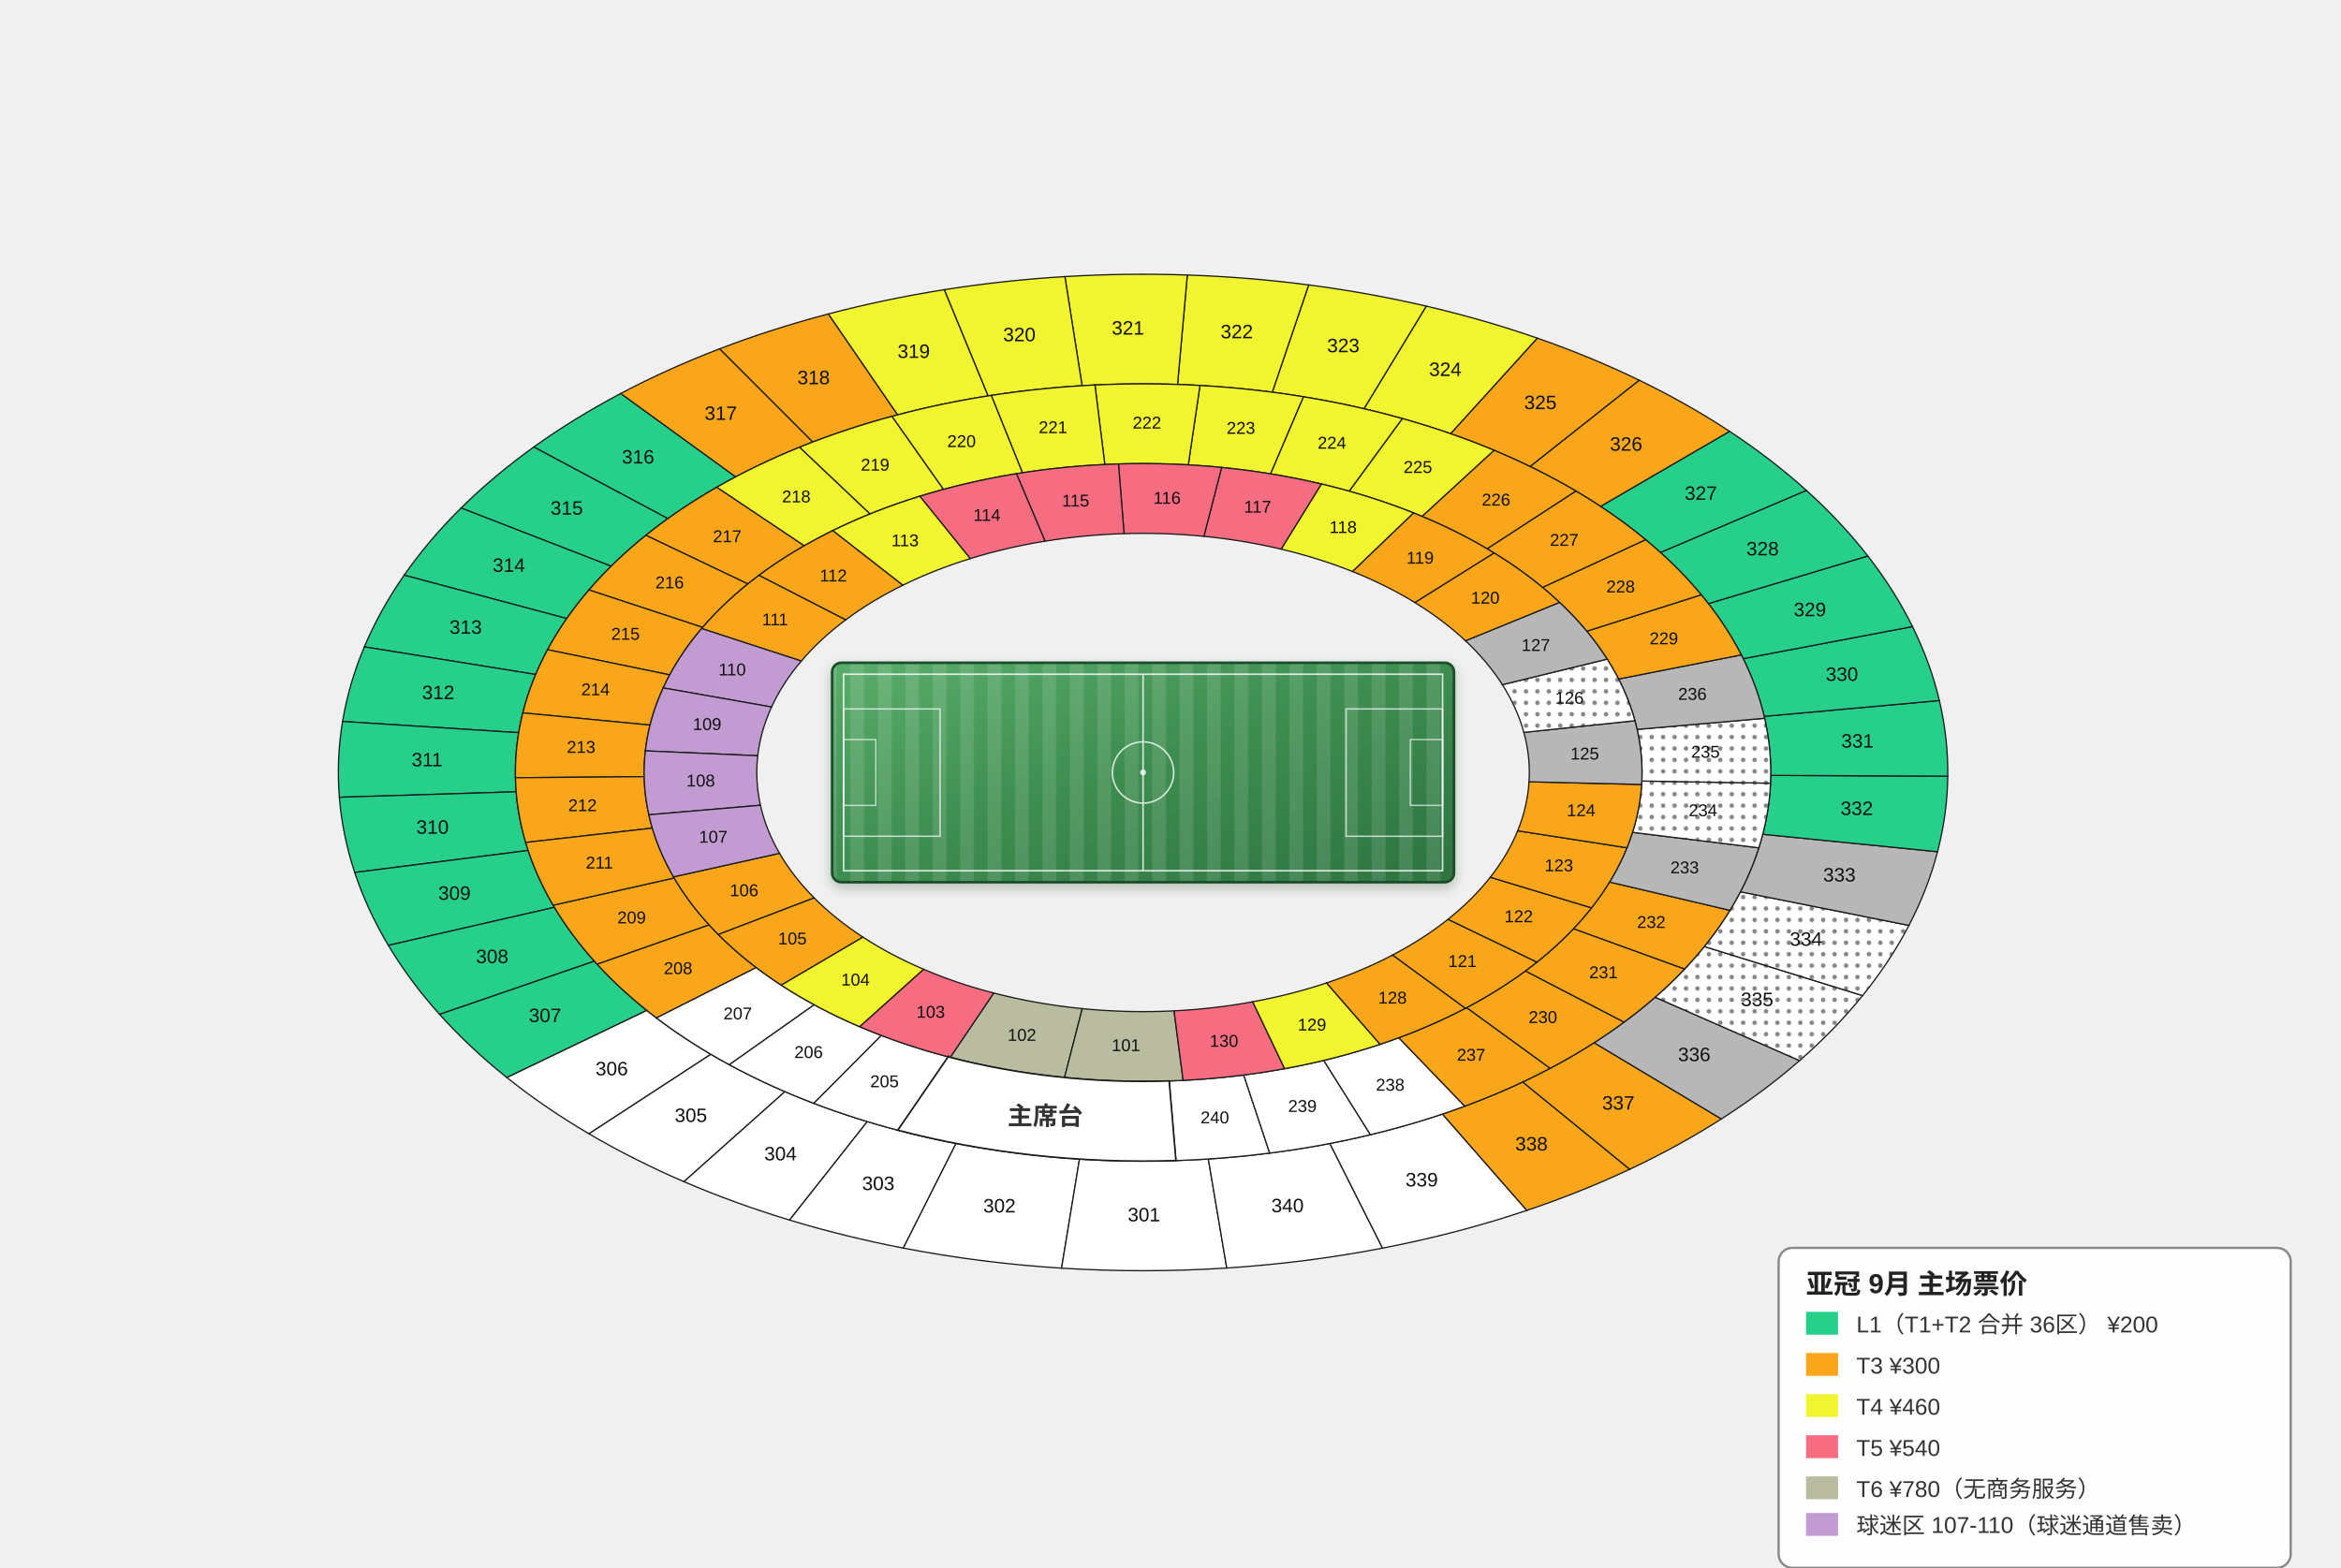
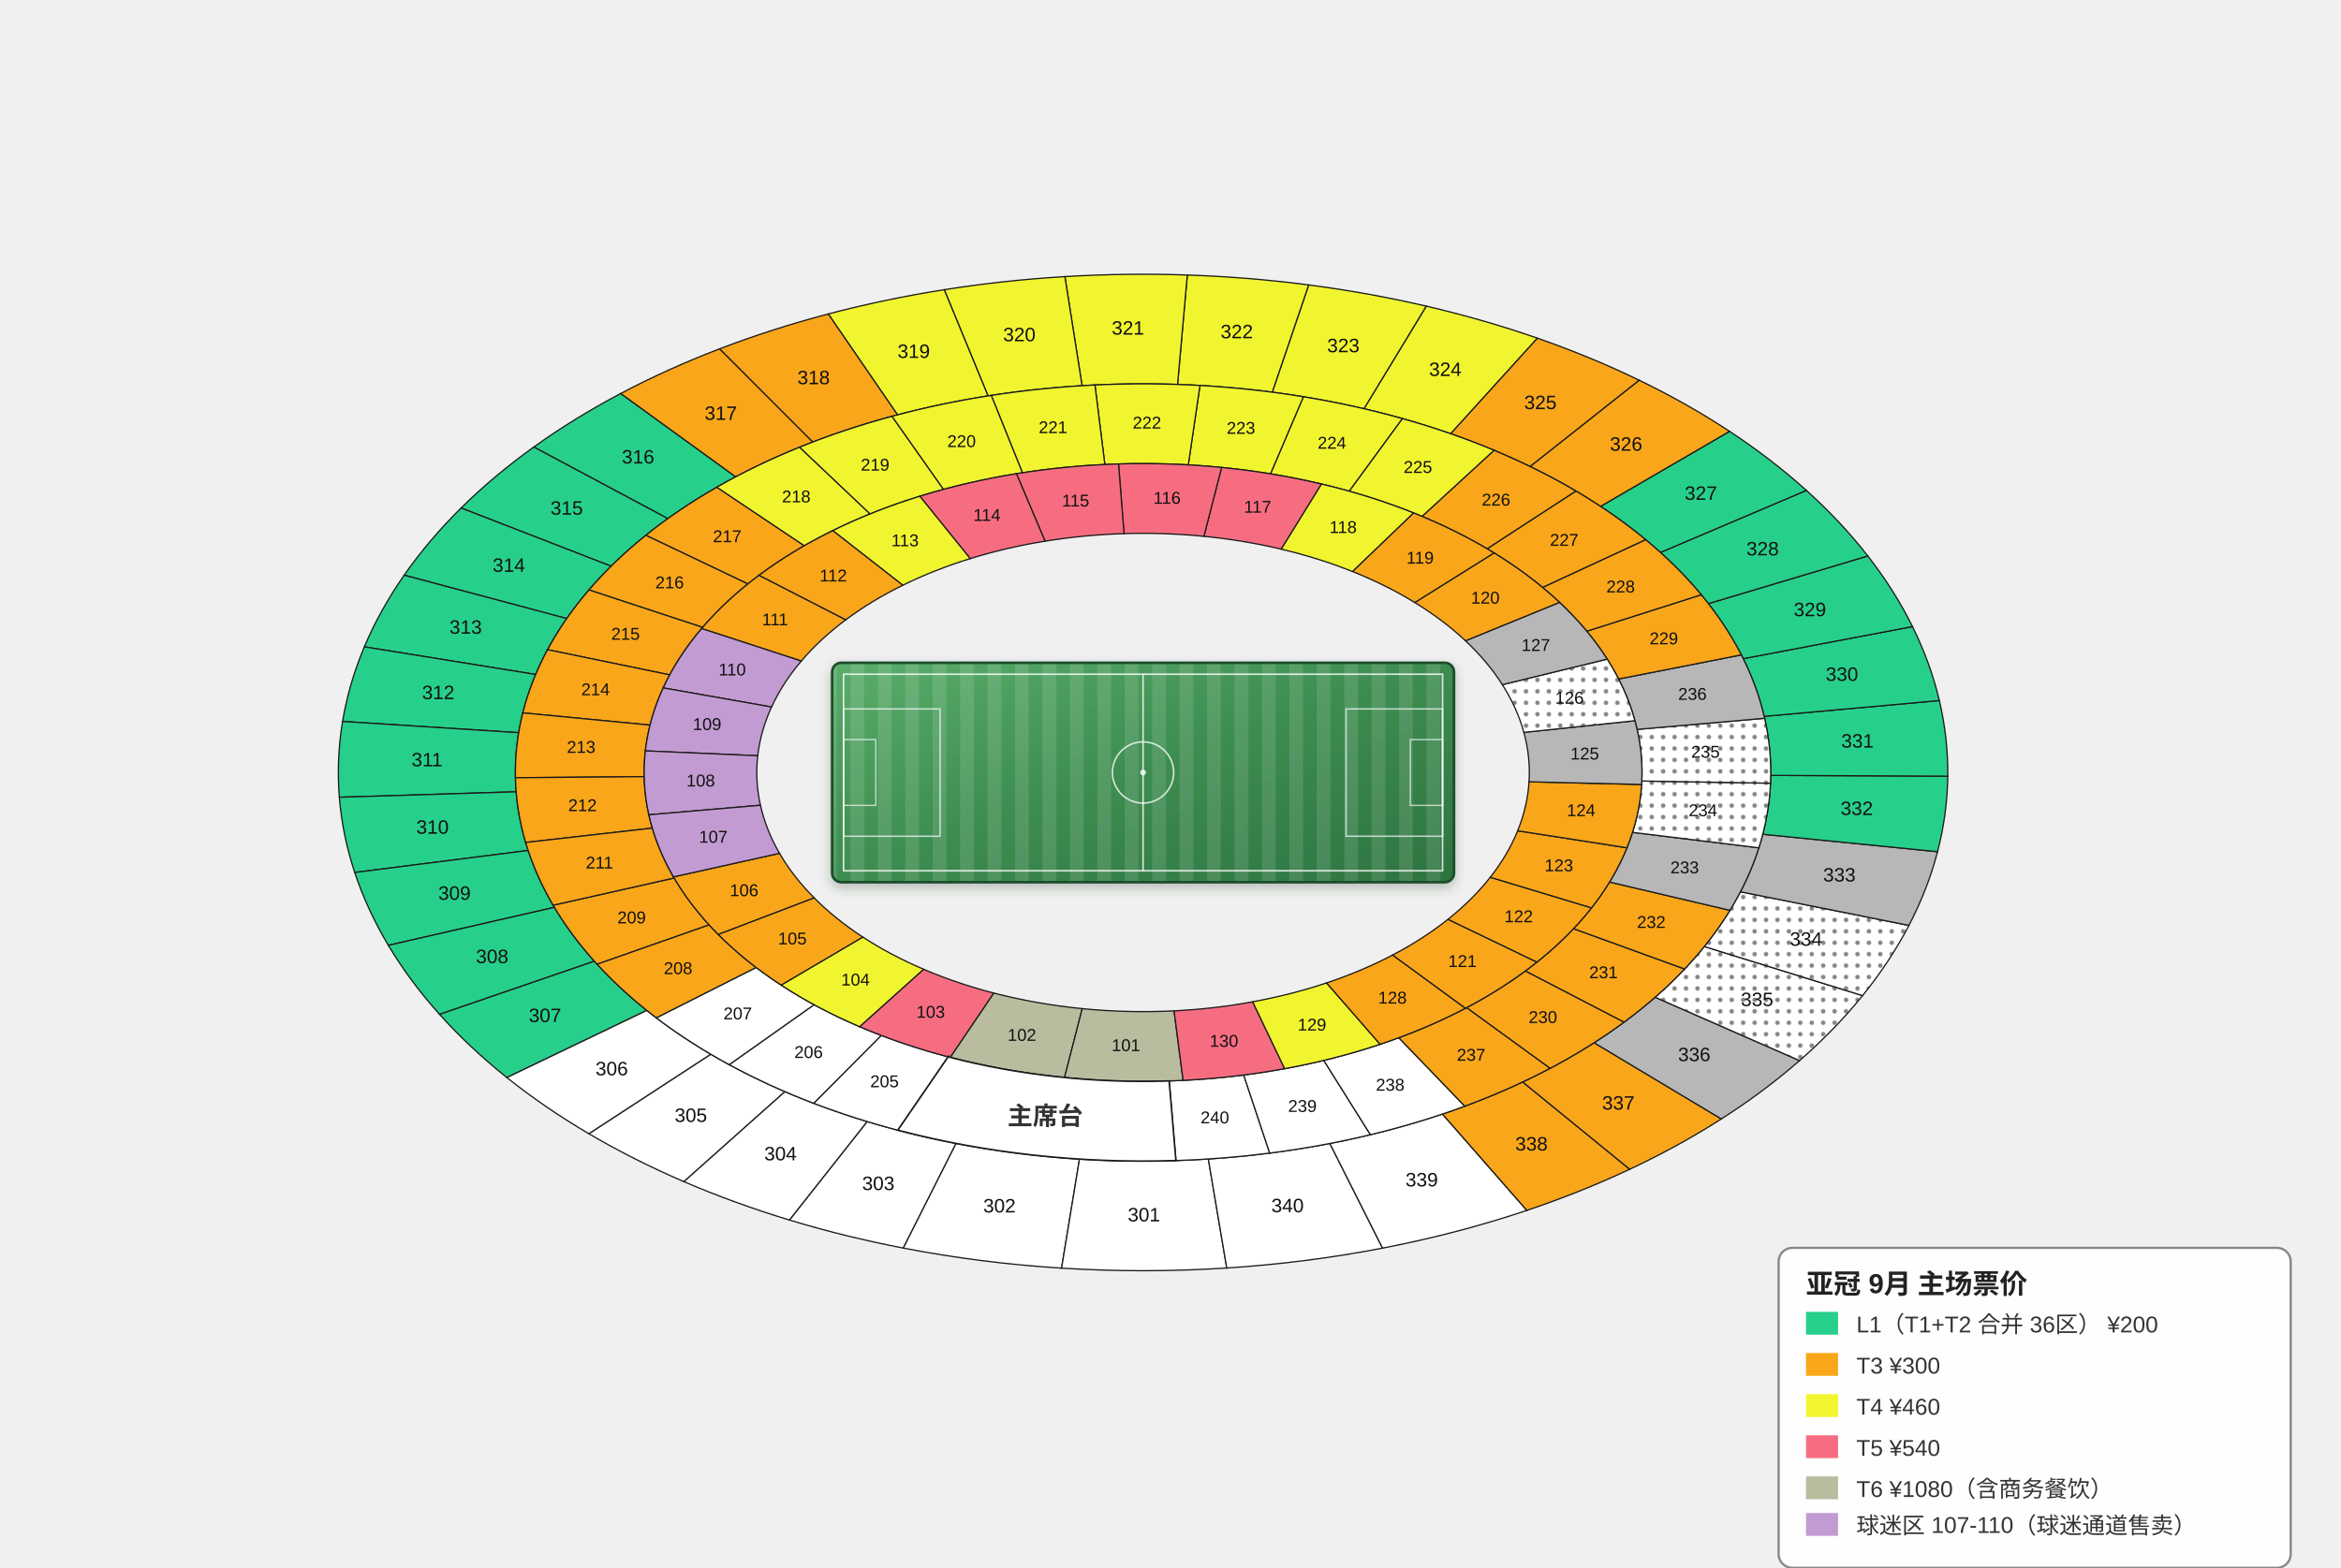
<svg xmlns="http://www.w3.org/2000/svg" viewBox="0 0 1024 686" width="1024" height="686">
  <defs>
    <pattern id="awayPattern" width="5" height="5" patternUnits="userSpaceOnUse">
      <rect width="5" height="5" fill="#fff" />
      <circle cx="2.5" cy="2.5" r="1" fill="#888" />
    </pattern>
    <linearGradient id="pitchGrad" x1="0%" y1="0%" x2="100%" y2="100%">
      <stop offset="0%" stop-color="#5aad6a" />
      <stop offset="45%" stop-color="#3f8f52" />
      <stop offset="100%" stop-color="#2d7340" />
    </linearGradient>
    <pattern id="grassStripe" width="12" height="96" patternUnits="userSpaceOnUse">
      <rect width="6" height="100%" fill="#ffffff" opacity="0.12" />
      <rect x="6" width="6" height="100%" fill="#000000" opacity="0" />
    </pattern>
    <filter id="pitchShadow" x="-10%" y="-15%" width="120%" height="130%">
      <feDropShadow dx="0" dy="2" stdDeviation="2.5" flood-color="#1a3d24" flood-opacity="0.28" />
    </filter>
  </defs>
  <g id="pitch" filter="url(#pitchShadow)">
    <rect x="364.0" y="290.0" width="272.0" height="96.0" rx="4" fill="url(#pitchGrad)" />
    <rect x="364.0" y="290.0" width="272.0" height="96.0" rx="4" fill="url(#grassStripe)" />
    <rect x="369.0" y="295.0" width="262.0" height="86.0" fill="none" stroke="rgba(255,255,255,0.78)" stroke-width="0.72" />
    <line x1="500.0" y1="295.0" x2="500.0" y2="381.0" stroke="rgba(255,255,255,0.78)" stroke-width="0.684" />
    <circle cx="500.0" cy="338.0" r="13.4" fill="none" stroke="rgba(255,255,255,0.78)" stroke-width="0.684" />
    <circle cx="500.0" cy="338.0" r="1.3" fill="rgba(255,255,255,0.78)" />
    <rect x="369.0" y="310.2" width="42.2" height="55.7" fill="none" stroke="rgba(255,255,255,0.78)" stroke-width="0.648" opacity="0.88" />
    <rect x="369.0" y="323.6" width="14.1" height="28.8" fill="none" stroke="rgba(255,255,255,0.78)" stroke-width="0.612" opacity="0.82" />
    <rect x="588.8" y="310.2" width="42.2" height="55.7" fill="none" stroke="rgba(255,255,255,0.78)" stroke-width="0.648" opacity="0.88" />
    <rect x="616.9" y="323.6" width="14.1" height="28.8" fill="none" stroke="rgba(255,255,255,0.78)" stroke-width="0.612" opacity="0.82" />
    <rect x="364.0" y="290.0" width="272.0" height="96.0" rx="4" fill="none" stroke="#1a4d2c" stroke-width="1.15" />
  </g>
  <path id="sec-307" d="M259.94,420.52L192.23,443.79A352.00,218.00,0,0,0,221.71,471.49L282.93,442.12A274.56,170.04,0,0,1,259.94,420.52Z" fill="#27d08a" stroke="#1a1a1a" stroke-width="0.55" />
  <text x="238.4" y="444.8" text-anchor="middle" dominant-baseline="middle" font-size="8.5" font-family="Arial,Helvetica,sans-serif" fill="#111">307</text>
  <path id="sec-306" d="M282.93,442.12L221.71,471.49A352.00,218.00,0,0,0,257.63,496.09L310.95,461.31A274.56,170.04,0,0,1,282.93,442.12Z" fill="#ffffff" stroke="#1a1a1a" stroke-width="0.55" />
  <text x="267.6" y="468.1" text-anchor="middle" dominant-baseline="middle" font-size="8.5" font-family="Arial,Helvetica,sans-serif" fill="#111">306</text>
  <path id="sec-305" d="M310.95,461.31L257.63,496.09A352.00,218.00,0,0,0,299.17,517.04L343.35,477.65A274.56,170.04,0,0,1,310.95,461.31Z" fill="#ffffff" stroke="#1a1a1a" stroke-width="0.55" />
  <text x="302.2" y="488.5" text-anchor="middle" dominant-baseline="middle" font-size="8.5" font-family="Arial,Helvetica,sans-serif" fill="#111">305</text>
  <path id="sec-304" d="M343.35,477.65L299.17,517.04A352.00,218.00,0,0,0,345.36,533.84L379.38,490.75A274.56,170.04,0,0,1,343.35,477.65Z" fill="#ffffff" stroke="#1a1a1a" stroke-width="0.55" />
  <text x="341.4" y="505.3" text-anchor="middle" dominant-baseline="middle" font-size="8.5" font-family="Arial,Helvetica,sans-serif" fill="#111">304</text>
  <path id="sec-303" d="M379.38,490.75L345.36,533.84A352.00,218.00,0,0,0,395.13,546.10L418.20,500.32A274.56,170.04,0,0,1,379.38,490.75Z" fill="#ffffff" stroke="#1a1a1a" stroke-width="0.55" />
  <text x="384.2" y="518.3" text-anchor="middle" dominant-baseline="middle" font-size="8.5" font-family="Arial,Helvetica,sans-serif" fill="#111">303</text>
  <path id="sec-302" d="M418.20,500.32L395.13,546.10A352.00,218.00,0,0,0,464.35,554.88L472.19,507.17A274.56,170.04,0,0,1,418.20,500.32Z" fill="#ffffff" stroke="#1a1a1a" stroke-width="0.55" />
  <text x="437.2" y="528.1" text-anchor="middle" dominant-baseline="middle" font-size="8.5" font-family="Arial,Helvetica,sans-serif" fill="#111">302</text>
  <path id="sec-301" d="M472.19,507.17L464.35,554.88A352.00,218.00,0,0,0,536.61,554.82L528.55,507.12A274.56,170.04,0,0,1,472.19,507.17Z" fill="#ffffff" stroke="#1a1a1a" stroke-width="0.55" />
  <text x="500.4" y="532.0" text-anchor="middle" dominant-baseline="middle" font-size="8.5" font-family="Arial,Helvetica,sans-serif" fill="#111">301</text>
  <path id="sec-340" d="M528.55,507.12L536.61,554.82A352.00,218.00,0,0,0,604.76,546.12L581.71,500.33A274.56,170.04,0,0,1,528.55,507.12Z" fill="#ffffff" stroke="#1a1a1a" stroke-width="0.55" />
  <text x="563.2" y="528.0" text-anchor="middle" dominant-baseline="middle" font-size="8.5" font-family="Arial,Helvetica,sans-serif" fill="#111">340</text>
  <path id="sec-339" d="M581.71,500.33L604.76,546.12A352.00,218.00,0,0,0,667.88,529.61L630.95,487.45A274.56,170.04,0,0,1,581.71,500.33Z" fill="#ffffff" stroke="#1a1a1a" stroke-width="0.55" />
  <text x="621.9" y="516.7" text-anchor="middle" dominant-baseline="middle" font-size="8.5" font-family="Arial,Helvetica,sans-serif" fill="#111">339</text>
  <path id="sec-338" d="M630.95,487.45L667.88,529.61A352.00,218.00,0,0,0,712.88,511.61L666.05,473.42A274.56,170.04,0,0,1,630.95,487.45Z" fill="#f9a61a" stroke="#1a1a1a" stroke-width="0.55" />
  <text x="669.9" y="501.0" text-anchor="middle" dominant-baseline="middle" font-size="8.5" font-family="Arial,Helvetica,sans-serif" fill="#111">338</text>
  <path id="sec-337" d="M666.05,473.42L712.88,511.61A352.00,218.00,0,0,0,752.95,489.60L697.30,456.25A274.56,170.04,0,0,1,666.05,473.42Z" fill="#f9a61a" stroke="#1a1a1a" stroke-width="0.55" />
  <text x="707.9" y="483.1" text-anchor="middle" dominant-baseline="middle" font-size="8.5" font-family="Arial,Helvetica,sans-serif" fill="#111">337</text>
  <path id="sec-336" d="M697.30,456.25L752.95,489.60A352.00,218.00,0,0,0,787.16,464.07L723.99,436.34A274.56,170.04,0,0,1,697.30,456.25Z" fill="#b7b7b7" stroke="#1a1a1a" stroke-width="0.55" />
  <text x="741.1" y="461.9" text-anchor="middle" dominant-baseline="middle" font-size="8.5" font-family="Arial,Helvetica,sans-serif" fill="#111">336</text>
  <path id="sec-335" d="M723.99,436.34L787.16,464.07A352.00,218.00,0,0,0,814.73,435.63L745.49,414.15A274.56,170.04,0,0,1,723.99,436.34Z" fill="url(#awayPattern)" stroke="#1a1a1a" stroke-width="0.55" />
  <text x="768.6" y="437.8" text-anchor="middle" dominant-baseline="middle" font-size="8.5" font-family="Arial,Helvetica,sans-serif" fill="#111">335</text>
  <path id="sec-334" d="M745.49,414.15L814.73,435.63A352.00,218.00,0,0,0,835.00,404.92L761.30,390.20A274.56,170.04,0,0,1,745.49,414.15Z" fill="url(#awayPattern)" stroke="#1a1a1a" stroke-width="0.55" />
  <text x="790.0" y="411.4" text-anchor="middle" dominant-baseline="middle" font-size="8.5" font-family="Arial,Helvetica,sans-serif" fill="#111">334</text>
  <path id="sec-333" d="M761.30,390.20L835.00,404.92A352.00,218.00,0,0,0,847.52,372.67L771.07,365.04A274.56,170.04,0,0,1,761.30,390.20Z" fill="#b7b7b7" stroke="#1a1a1a" stroke-width="0.55" />
  <text x="804.6" y="383.3" text-anchor="middle" dominant-baseline="middle" font-size="8.5" font-family="Arial,Helvetica,sans-serif" fill="#111">333</text>
  <path id="sec-332" d="M771.07,365.04L847.52,372.67A352.00,218.00,0,0,0,851.99,339.61L774.55,339.26A274.56,170.04,0,0,1,771.07,365.04Z" fill="#27d08a" stroke="#1a1a1a" stroke-width="0.55" />
  <text x="812.2" y="354.2" text-anchor="middle" dominant-baseline="middle" font-size="8.5" font-family="Arial,Helvetica,sans-serif" fill="#111">332</text>
  <path id="sec-331" d="M774.55,339.26L851.99,339.61A352.00,218.00,0,0,0,848.31,306.52L771.68,313.44A274.56,170.04,0,0,1,774.55,339.26Z" fill="#27d08a" stroke="#1a1a1a" stroke-width="0.55" />
  <text x="812.5" y="324.7" text-anchor="middle" dominant-baseline="middle" font-size="8.5" font-family="Arial,Helvetica,sans-serif" fill="#111">331</text>
  <path id="sec-330" d="M771.68,313.44L848.31,306.52A352.00,218.00,0,0,0,836.56,274.15L762.52,288.20A274.56,170.04,0,0,1,771.68,313.44Z" fill="#27d08a" stroke="#1a1a1a" stroke-width="0.55" />
  <text x="805.7" y="295.5" text-anchor="middle" dominant-baseline="middle" font-size="8.5" font-family="Arial,Helvetica,sans-serif" fill="#111">330</text>
  <path id="sec-329" d="M762.52,288.20L836.56,274.15A352.00,218.00,0,0,0,817.02,243.26L747.28,264.11A274.56,170.04,0,0,1,762.52,288.20Z" fill="#27d08a" stroke="#1a1a1a" stroke-width="0.55" />
  <text x="791.7" y="267.2" text-anchor="middle" dominant-baseline="middle" font-size="8.5" font-family="Arial,Helvetica,sans-serif" fill="#111">329</text>
  <path id="sec-328" d="M747.28,264.11L817.02,243.26A352.00,218.00,0,0,0,790.14,214.57L726.31,241.72A274.56,170.04,0,0,1,747.28,264.11Z" fill="#27d08a" stroke="#1a1a1a" stroke-width="0.55" />
  <text x="771.0" y="240.6" text-anchor="middle" dominant-baseline="middle" font-size="8.5" font-family="Arial,Helvetica,sans-serif" fill="#111">328</text>
  <path id="sec-327" d="M726.31,241.72L790.14,214.57A352.00,218.00,0,0,0,756.54,188.73L700.10,221.57A274.56,170.04,0,0,1,726.31,241.72Z" fill="#27d08a" stroke="#1a1a1a" stroke-width="0.55" />
  <text x="744.0" y="216.3" text-anchor="middle" dominant-baseline="middle" font-size="8.5" font-family="Arial,Helvetica,sans-serif" fill="#111">327</text>
  <path id="sec-326" d="M700.10,221.57L756.54,188.73A352.00,218.00,0,0,0,717.00,166.35L669.26,204.12A274.56,170.04,0,0,1,700.10,221.57Z" fill="#f9a61a" stroke="#1a1a1a" stroke-width="0.55" />
  <text x="711.3" y="194.8" text-anchor="middle" dominant-baseline="middle" font-size="8.5" font-family="Arial,Helvetica,sans-serif" fill="#111">326</text>
  <path id="sec-325" d="M669.26,204.12L717.00,166.35A352.00,218.00,0,0,0,672.44,147.95L634.50,189.76A274.56,170.04,0,0,1,669.26,204.12Z" fill="#f9a61a" stroke="#1a1a1a" stroke-width="0.55" />
  <text x="673.8" y="176.6" text-anchor="middle" dominant-baseline="middle" font-size="8.5" font-family="Arial,Helvetica,sans-serif" fill="#111">325</text>
  <path id="sec-324" d="M634.50,189.76L672.44,147.95A352.00,218.00,0,0,0,623.88,133.95L596.63,178.84A274.56,170.04,0,0,1,634.50,189.76Z" fill="#f1f530" stroke="#1a1a1a" stroke-width="0.55" />
  <text x="632.2" y="162.1" text-anchor="middle" dominant-baseline="middle" font-size="8.5" font-family="Arial,Helvetica,sans-serif" fill="#111">324</text>
  <path id="sec-323" d="M596.63,178.84L623.88,133.95A352.00,218.00,0,0,0,572.45,124.67L556.51,171.60A274.56,170.04,0,0,1,596.63,178.84Z" fill="#f1f530" stroke="#1a1a1a" stroke-width="0.55" />
  <text x="587.6" y="151.7" text-anchor="middle" dominant-baseline="middle" font-size="8.5" font-family="Arial,Helvetica,sans-serif" fill="#111">323</text>
  <path id="sec-322" d="M556.51,171.60L572.45,124.67A352.00,218.00,0,0,0,519.35,120.33L515.09,168.22A274.56,170.04,0,0,1,556.51,171.60Z" fill="#f1f530" stroke="#1a1a1a" stroke-width="0.55" />
  <text x="541.0" y="145.6" text-anchor="middle" dominant-baseline="middle" font-size="8.5" font-family="Arial,Helvetica,sans-serif" fill="#111">322</text>
  <path id="sec-321" d="M515.09,168.22L519.35,120.33A352.00,218.00,0,0,0,465.80,121.03L473.32,168.76A274.56,170.04,0,0,1,515.09,168.22Z" fill="#f1f530" stroke="#1a1a1a" stroke-width="0.55" />
  <text x="493.4" y="144.0" text-anchor="middle" dominant-baseline="middle" font-size="8.5" font-family="Arial,Helvetica,sans-serif" fill="#111">321</text>
  <path id="sec-320" d="M473.32,168.76L465.80,121.03A352.00,218.00,0,0,0,413.03,126.76L432.17,173.23A274.56,170.04,0,0,1,473.32,168.76Z" fill="#f1f530" stroke="#1a1a1a" stroke-width="0.55" />
  <text x="445.9" y="146.9" text-anchor="middle" dominant-baseline="middle" font-size="8.5" font-family="Arial,Helvetica,sans-serif" fill="#111">320</text>
  <path id="sec-319" d="M432.17,173.23L413.03,126.76A352.00,218.00,0,0,0,362.29,137.38L392.58,181.51A274.56,170.04,0,0,1,432.17,173.23Z" fill="#f1f530" stroke="#1a1a1a" stroke-width="0.55" />
  <text x="399.7" y="154.2" text-anchor="middle" dominant-baseline="middle" font-size="8.5" font-family="Arial,Helvetica,sans-serif" fill="#111">319</text>
  <path id="sec-318" d="M392.58,181.51L362.29,137.38A352.00,218.00,0,0,0,314.73,152.64L355.49,193.42A274.56,170.04,0,0,1,392.58,181.51Z" fill="#f9a61a" stroke="#1a1a1a" stroke-width="0.55" />
  <text x="355.9" y="165.7" text-anchor="middle" dominant-baseline="middle" font-size="8.5" font-family="Arial,Helvetica,sans-serif" fill="#111">318</text>
  <path id="sec-317" d="M355.49,193.42L314.73,152.64A352.00,218.00,0,0,0,271.46,172.20L321.74,208.67A274.56,170.04,0,0,1,355.49,193.42Z" fill="#f9a61a" stroke="#1a1a1a" stroke-width="0.55" />
  <text x="315.3" y="181.3" text-anchor="middle" dominant-baseline="middle" font-size="8.5" font-family="Arial,Helvetica,sans-serif" fill="#111">317</text>
  <path id="sec-316" d="M321.74,208.67L271.46,172.20A352.00,218.00,0,0,0,233.49,195.59L292.12,226.92A274.56,170.04,0,0,1,321.74,208.67Z" fill="#27d08a" stroke="#1a1a1a" stroke-width="0.55" />
  <text x="279.1" y="200.4" text-anchor="middle" dominant-baseline="middle" font-size="8.5" font-family="Arial,Helvetica,sans-serif" fill="#111">316</text>
  <path id="sec-315" d="M292.12,226.92L233.49,195.59A352.00,218.00,0,0,0,201.68,222.28L267.31,247.74A274.56,170.04,0,0,1,292.12,226.92Z" fill="#27d08a" stroke="#1a1a1a" stroke-width="0.55" />
  <text x="247.9" y="222.8" text-anchor="middle" dominant-baseline="middle" font-size="8.5" font-family="Arial,Helvetica,sans-serif" fill="#111">315</text>
  <path id="sec-314" d="M267.31,247.74L201.68,222.28A352.00,218.00,0,0,0,176.79,251.66L247.89,270.65A274.56,170.04,0,0,1,267.31,247.74Z" fill="#27d08a" stroke="#1a1a1a" stroke-width="0.55" />
  <text x="222.6" y="247.8" text-anchor="middle" dominant-baseline="middle" font-size="8.5" font-family="Arial,Helvetica,sans-serif" fill="#111">314</text>
  <path id="sec-313" d="M247.89,270.65L176.79,251.66A352.00,218.00,0,0,0,159.37,283.03L234.31,295.12A274.56,170.04,0,0,1,247.89,270.65Z" fill="#27d08a" stroke="#1a1a1a" stroke-width="0.55" />
  <text x="203.7" y="274.9" text-anchor="middle" dominant-baseline="middle" font-size="8.5" font-family="Arial,Helvetica,sans-serif" fill="#111">313</text>
  <path id="sec-312" d="M234.31,295.12L159.37,283.03A352.00,218.00,0,0,0,149.85,315.67L226.88,320.59A274.56,170.04,0,0,1,234.31,295.12Z" fill="#27d08a" stroke="#1a1a1a" stroke-width="0.55" />
  <text x="191.7" y="303.5" text-anchor="middle" dominant-baseline="middle" font-size="8.5" font-family="Arial,Helvetica,sans-serif" fill="#111">312</text>
  <path id="sec-311" d="M226.88,320.59L149.85,315.67A352.00,218.00,0,0,0,148.44,348.84L225.78,346.45A274.56,170.04,0,0,1,226.88,320.59Z" fill="#27d08a" stroke="#1a1a1a" stroke-width="0.55" />
  <text x="186.8" y="332.9" text-anchor="middle" dominant-baseline="middle" font-size="8.5" font-family="Arial,Helvetica,sans-serif" fill="#111">311</text>
  <path id="sec-310" d="M225.78,346.45L148.44,348.84A352.00,218.00,0,0,0,155.16,381.75L231.03,372.12A274.56,170.04,0,0,1,225.78,346.45Z" fill="#27d08a" stroke="#1a1a1a" stroke-width="0.55" />
  <text x="189.2" y="362.4" text-anchor="middle" dominant-baseline="middle" font-size="8.5" font-family="Arial,Helvetica,sans-serif" fill="#111">310</text>
  <path id="sec-309" d="M231.03,372.12L155.16,381.75A352.00,218.00,0,0,0,169.87,413.64L242.50,397.00A274.56,170.04,0,0,1,231.03,372.12Z" fill="#27d08a" stroke="#1a1a1a" stroke-width="0.55" />
  <text x="198.8" y="391.3" text-anchor="middle" dominant-baseline="middle" font-size="8.5" font-family="Arial,Helvetica,sans-serif" fill="#111">309</text>
  <path id="sec-308" d="M242.50,397.00L169.87,413.64A352.00,218.00,0,0,0,192.23,443.79L259.94,420.52A274.56,170.04,0,0,1,242.50,397.00Z" fill="#27d08a" stroke="#1a1a1a" stroke-width="0.55" />
  <text x="215.3" y="419.0" text-anchor="middle" dominant-baseline="middle" font-size="8.5" font-family="Arial,Helvetica,sans-serif" fill="#111">308</text>
  <path id="sec-209" d="M294.88,384.16L241.95,396.08A274.56,170.04,0,0,0,261.20,421.91L310.18,404.70A218.24,135.16,0,0,1,294.88,384.16Z" fill="#f9a61a" stroke="#1a1a1a" stroke-width="0.55" />
  <text x="276.3" y="401.9" text-anchor="middle" dominant-baseline="middle" font-size="7.5" font-family="Arial,Helvetica,sans-serif" fill="#111">209</text>
  <path id="sec-208" d="M310.18,404.70L261.20,421.91A274.56,170.04,0,0,0,287.13,445.39L330.80,423.36A218.24,135.16,0,0,1,310.18,404.70Z" fill="#f9a61a" stroke="#1a1a1a" stroke-width="0.55" />
  <text x="296.6" y="424.1" text-anchor="middle" dominant-baseline="middle" font-size="7.5" font-family="Arial,Helvetica,sans-serif" fill="#111">208</text>
  <path id="sec-207" d="M330.80,423.36L287.13,445.39A274.56,170.04,0,0,0,319.02,465.87L356.15,439.64A218.24,135.16,0,0,1,330.80,423.36Z" fill="#ffffff" stroke="#1a1a1a" stroke-width="0.55" />
  <text x="322.7" y="443.9" text-anchor="middle" dominant-baseline="middle" font-size="7.5" font-family="Arial,Helvetica,sans-serif" fill="#111">207</text>
  <path id="sec-206" d="M356.15,439.64L319.02,465.87A274.56,170.04,0,0,0,355.98,482.77L385.52,453.07A218.24,135.16,0,0,1,356.15,439.64Z" fill="#ffffff" stroke="#1a1a1a" stroke-width="0.55" />
  <text x="353.7" y="460.8" text-anchor="middle" dominant-baseline="middle" font-size="7.5" font-family="Arial,Helvetica,sans-serif" fill="#111">206</text>
  <path id="sec-205" d="M385.52,453.07L355.98,482.77A274.56,170.04,0,0,0,392.72,494.52L414.73,462.42A218.24,135.16,0,0,1,385.52,453.07Z" fill="#ffffff" stroke="#1a1a1a" stroke-width="0.55" />
  <text x="386.9" y="473.6" text-anchor="middle" dominant-baseline="middle" font-size="7.5" font-family="Arial,Helvetica,sans-serif" fill="#111">205</text>
  <path id="sec-240" d="M511.42,472.97L514.37,507.81A274.56,170.04,0,0,0,555.39,504.54L544.02,470.38A218.24,135.16,0,0,1,511.42,472.97Z" fill="#ffffff" stroke="#1a1a1a" stroke-width="0.55" />
  <text x="531.4" y="489.4" text-anchor="middle" dominant-baseline="middle" font-size="7.5" font-family="Arial,Helvetica,sans-serif" fill="#111">240</text>
  <path id="sec-239" d="M544.02,470.38L555.39,504.54A274.56,170.04,0,0,0,599.45,496.49L579.05,463.98A218.24,135.16,0,0,1,544.02,470.38Z" fill="#ffffff" stroke="#1a1a1a" stroke-width="0.55" />
  <text x="569.7" y="484.4" text-anchor="middle" dominant-baseline="middle" font-size="7.5" font-family="Arial,Helvetica,sans-serif" fill="#111">239</text>
  <path id="sec-238" d="M579.05,463.98L599.45,496.49A274.56,170.04,0,0,0,640.72,484.01L611.86,454.06A218.24,135.16,0,0,1,579.05,463.98Z" fill="#ffffff" stroke="#1a1a1a" stroke-width="0.55" />
  <text x="608.1" y="475.1" text-anchor="middle" dominant-baseline="middle" font-size="7.5" font-family="Arial,Helvetica,sans-serif" fill="#111">238</text>
  <path id="sec-237" d="M611.86,454.06L640.72,484.01A274.56,170.04,0,0,0,678.06,467.43L641.54,440.88A218.24,135.16,0,0,1,611.86,454.06Z" fill="#f9a61a" stroke="#1a1a1a" stroke-width="0.55" />
  <text x="643.5" y="462.0" text-anchor="middle" dominant-baseline="middle" font-size="7.5" font-family="Arial,Helvetica,sans-serif" fill="#111">237</text>
  <path id="sec-230" d="M641.54,440.88L678.06,467.43A274.56,170.04,0,0,0,710.41,447.23L667.25,424.83A218.24,135.16,0,0,1,641.54,440.88Z" fill="#f9a61a" stroke="#1a1a1a" stroke-width="0.55" />
  <text x="674.9" y="445.5" text-anchor="middle" dominant-baseline="middle" font-size="7.5" font-family="Arial,Helvetica,sans-serif" fill="#111">230</text>
  <path id="sec-231" d="M667.25,424.83L710.41,447.23A274.56,170.04,0,0,0,736.88,423.98L688.29,406.34A218.24,135.16,0,0,1,667.25,424.83Z" fill="#f9a61a" stroke="#1a1a1a" stroke-width="0.55" />
  <text x="701.4" y="425.9" text-anchor="middle" dominant-baseline="middle" font-size="7.5" font-family="Arial,Helvetica,sans-serif" fill="#111">231</text>
  <path id="sec-232" d="M688.29,406.34L736.88,423.98A274.56,170.04,0,0,0,756.71,398.32L704.05,385.94A218.24,135.16,0,0,1,688.29,406.34Z" fill="#f9a61a" stroke="#1a1a1a" stroke-width="0.55" />
  <text x="722.3" y="403.9" text-anchor="middle" dominant-baseline="middle" font-size="7.5" font-family="Arial,Helvetica,sans-serif" fill="#111">232</text>
  <path id="sec-233" d="M704.05,385.94L756.71,398.32A274.56,170.04,0,0,0,769.35,370.96L714.10,364.20A218.24,135.16,0,0,1,704.05,385.94Z" fill="#b7b7b7" stroke="#1a1a1a" stroke-width="0.55" />
  <text x="736.9" y="380.0" text-anchor="middle" dominant-baseline="middle" font-size="7.5" font-family="Arial,Helvetica,sans-serif" fill="#111">233</text>
  <path id="sec-234" d="M714.10,364.20L769.35,370.96A274.56,170.04,0,0,0,774.46,342.69L718.16,341.73A218.24,135.16,0,0,1,714.10,364.20Z" fill="url(#awayPattern)" stroke="#1a1a1a" stroke-width="0.55" />
  <text x="744.9" y="355.0" text-anchor="middle" dominant-baseline="middle" font-size="7.5" font-family="Arial,Helvetica,sans-serif" fill="#111">234</text>
  <path id="sec-235" d="M718.16,341.73L774.46,342.69A274.56,170.04,0,0,0,771.88,314.28L716.11,319.15A218.24,135.16,0,0,1,718.16,341.73Z" fill="url(#awayPattern)" stroke="#1a1a1a" stroke-width="0.55" />
  <text x="746.0" y="329.4" text-anchor="middle" dominant-baseline="middle" font-size="7.5" font-family="Arial,Helvetica,sans-serif" fill="#111">235</text>
  <path id="sec-236" d="M716.11,319.15L771.88,314.28A274.56,170.04,0,0,0,761.69,286.54L708.01,297.10A218.24,135.16,0,0,1,716.11,319.15Z" fill="#b7b7b7" stroke="#1a1a1a" stroke-width="0.55" />
  <text x="740.3" y="304.1" text-anchor="middle" dominant-baseline="middle" font-size="7.5" font-family="Arial,Helvetica,sans-serif" fill="#111">236</text>
  <path id="sec-229" d="M708.01,297.10L761.69,286.54A274.56,170.04,0,0,0,744.17,260.24L694.08,276.19A218.24,135.16,0,0,1,708.01,297.10Z" fill="#f9a61a" stroke="#1a1a1a" stroke-width="0.55" />
  <text x="727.8" y="279.8" text-anchor="middle" dominant-baseline="middle" font-size="7.5" font-family="Arial,Helvetica,sans-serif" fill="#111">229</text>
  <path id="sec-228" d="M694.08,276.19L744.17,260.24A274.56,170.04,0,0,0,719.82,236.12L674.73,257.02A218.24,135.16,0,0,1,694.08,276.19Z" fill="#f9a61a" stroke="#1a1a1a" stroke-width="0.55" />
  <text x="708.9" y="257.1" text-anchor="middle" dominant-baseline="middle" font-size="7.5" font-family="Arial,Helvetica,sans-serif" fill="#111">228</text>
  <path id="sec-227" d="M674.73,257.02L719.82,236.12A274.56,170.04,0,0,0,689.31,214.85L650.48,240.11A218.24,135.16,0,0,1,674.73,257.02Z" fill="#f9a61a" stroke="#1a1a1a" stroke-width="0.55" />
  <text x="684.2" y="236.7" text-anchor="middle" dominant-baseline="middle" font-size="7.5" font-family="Arial,Helvetica,sans-serif" fill="#111">227</text>
  <path id="sec-226" d="M650.48,240.11L689.31,214.85A274.56,170.04,0,0,0,653.51,197.02L622.02,225.94A218.24,135.16,0,0,1,650.48,240.11Z" fill="#f9a61a" stroke="#1a1a1a" stroke-width="0.55" />
  <text x="654.4" y="219.1" text-anchor="middle" dominant-baseline="middle" font-size="7.5" font-family="Arial,Helvetica,sans-serif" fill="#111">226</text>
  <path id="sec-225" d="M622.02,225.94L653.51,197.02A274.56,170.04,0,0,0,613.41,183.14L590.14,214.91A218.24,135.16,0,0,1,622.02,225.94Z" fill="#f1f530" stroke="#1a1a1a" stroke-width="0.55" />
  <text x="620.2" y="204.8" text-anchor="middle" dominant-baseline="middle" font-size="7.5" font-family="Arial,Helvetica,sans-serif" fill="#111">225</text>
  <path id="sec-224" d="M590.14,214.91L613.41,183.14A274.56,170.04,0,0,0,570.13,173.60L555.74,207.32A218.24,135.16,0,0,1,590.14,214.91Z" fill="#f1f530" stroke="#1a1a1a" stroke-width="0.55" />
  <text x="582.6" y="194.2" text-anchor="middle" dominant-baseline="middle" font-size="7.5" font-family="Arial,Helvetica,sans-serif" fill="#111">224</text>
  <path id="sec-223" d="M555.74,207.32L570.13,173.60A274.56,170.04,0,0,0,524.89,168.66L519.78,203.40A218.24,135.16,0,0,1,555.74,207.32Z" fill="#f1f530" stroke="#1a1a1a" stroke-width="0.55" />
  <text x="542.8" y="187.7" text-anchor="middle" dominant-baseline="middle" font-size="7.5" font-family="Arial,Helvetica,sans-serif" fill="#111">223</text>
  <path id="sec-222" d="M519.78,203.40L524.89,168.66A274.56,170.04,0,0,0,478.95,168.46L483.27,203.24A218.24,135.16,0,0,1,519.78,203.40Z" fill="#f1f530" stroke="#1a1a1a" stroke-width="0.55" />
  <text x="501.7" y="185.4" text-anchor="middle" dominant-baseline="middle" font-size="7.5" font-family="Arial,Helvetica,sans-serif" fill="#111">222</text>
  <path id="sec-221" d="M483.27,203.24L478.95,168.46A274.56,170.04,0,0,0,433.60,173.01L447.22,206.85A218.24,135.16,0,0,1,483.27,203.24Z" fill="#f1f530" stroke="#1a1a1a" stroke-width="0.55" />
  <text x="460.6" y="187.4" text-anchor="middle" dominant-baseline="middle" font-size="7.5" font-family="Arial,Helvetica,sans-serif" fill="#111">221</text>
  <path id="sec-220" d="M447.22,206.85L433.60,173.01A274.56,170.04,0,0,0,390.12,182.17L412.66,214.14A218.24,135.16,0,0,1,447.22,206.85Z" fill="#f1f530" stroke="#1a1a1a" stroke-width="0.55" />
  <text x="420.6" y="193.5" text-anchor="middle" dominant-baseline="middle" font-size="7.5" font-family="Arial,Helvetica,sans-serif" fill="#111">220</text>
  <path id="sec-219" d="M412.66,214.14L390.12,182.17A274.56,170.04,0,0,0,349.70,195.70L380.53,224.89A218.24,135.16,0,0,1,412.66,214.14Z" fill="#f1f530" stroke="#1a1a1a" stroke-width="0.55" />
  <text x="382.8" y="203.8" text-anchor="middle" dominant-baseline="middle" font-size="7.5" font-family="Arial,Helvetica,sans-serif" fill="#111">219</text>
  <path id="sec-218" d="M380.53,224.89L349.70,195.70A274.56,170.04,0,0,0,313.50,213.21L351.75,238.81A218.24,135.16,0,0,1,380.53,224.89Z" fill="#f1f530" stroke="#1a1a1a" stroke-width="0.55" />
  <text x="348.3" y="217.7" text-anchor="middle" dominant-baseline="middle" font-size="7.5" font-family="Arial,Helvetica,sans-serif" fill="#111">218</text>
  <path id="sec-217" d="M351.75,238.81L313.50,213.21A274.56,170.04,0,0,0,282.51,234.22L327.13,255.50A218.24,135.16,0,0,1,351.75,238.81Z" fill="#f9a61a" stroke="#1a1a1a" stroke-width="0.55" />
  <text x="318.1" y="235.1" text-anchor="middle" dominant-baseline="middle" font-size="7.5" font-family="Arial,Helvetica,sans-serif" fill="#111">217</text>
  <path id="sec-216" d="M327.13,255.50L282.51,234.22A274.56,170.04,0,0,0,257.62,258.13L307.34,274.51A218.24,135.16,0,0,1,327.13,255.50Z" fill="#f9a61a" stroke="#1a1a1a" stroke-width="0.55" />
  <text x="292.9" y="255.3" text-anchor="middle" dominant-baseline="middle" font-size="7.5" font-family="Arial,Helvetica,sans-serif" fill="#111">216</text>
  <path id="sec-215" d="M307.34,274.51L257.62,258.13A274.56,170.04,0,0,0,239.51,284.27L292.94,295.29A218.24,135.16,0,0,1,307.34,274.51Z" fill="#f9a61a" stroke="#1a1a1a" stroke-width="0.55" />
  <text x="273.6" y="277.8" text-anchor="middle" dominant-baseline="middle" font-size="7.5" font-family="Arial,Helvetica,sans-serif" fill="#111">215</text>
  <path id="sec-214" d="M292.94,295.29L239.51,284.27A274.56,170.04,0,0,0,228.69,311.92L284.34,317.27A218.24,135.16,0,0,1,292.94,295.29Z" fill="#f9a61a" stroke="#1a1a1a" stroke-width="0.55" />
  <text x="260.5" y="302.1" text-anchor="middle" dominant-baseline="middle" font-size="7.5" font-family="Arial,Helvetica,sans-serif" fill="#111">214</text>
  <path id="sec-213" d="M284.34,317.27L228.69,311.92A274.56,170.04,0,0,0,225.47,340.30L281.78,339.83A218.24,135.16,0,0,1,284.34,317.27Z" fill="#f9a61a" stroke="#1a1a1a" stroke-width="0.55" />
  <text x="254.2" y="327.3" text-anchor="middle" dominant-baseline="middle" font-size="7.5" font-family="Arial,Helvetica,sans-serif" fill="#111">213</text>
  <path id="sec-212" d="M281.78,339.83L225.47,340.30A274.56,170.04,0,0,0,229.93,368.62L285.33,362.34A218.24,135.16,0,0,1,281.78,339.83Z" fill="#f9a61a" stroke="#1a1a1a" stroke-width="0.55" />
  <text x="254.8" y="352.8" text-anchor="middle" dominant-baseline="middle" font-size="7.5" font-family="Arial,Helvetica,sans-serif" fill="#111">212</text>
  <path id="sec-211" d="M285.33,362.34L229.93,368.62A274.56,170.04,0,0,0,241.95,396.08L294.88,384.16A218.24,135.16,0,0,1,285.33,362.34Z" fill="#f9a61a" stroke="#1a1a1a" stroke-width="0.55" />
  <text x="262.2" y="377.9" text-anchor="middle" dominant-baseline="middle" font-size="7.5" font-family="Arial,Helvetica,sans-serif" fill="#111">211</text>
  <path id="sec-106" d="M340.98,373.36L294.60,383.68A218.24,135.16,0,0,0,314.19,408.89L356.14,392.88A168.96,104.64,0,0,1,340.98,373.36Z" fill="#f9a61a" stroke="#1a1a1a" stroke-width="0.55" />
  <text x="325.5" y="390.0" text-anchor="middle" dominant-baseline="middle" font-size="7.5" font-family="Arial,Helvetica,sans-serif" fill="#111">106</text>
  <path id="sec-105" d="M356.14,392.88L314.19,408.89A218.24,135.16,0,0,0,341.73,431.06L377.47,410.05A168.96,104.64,0,0,1,356.14,392.88Z" fill="#f9a61a" stroke="#1a1a1a" stroke-width="0.55" />
  <text x="346.6" y="411.1" text-anchor="middle" dominant-baseline="middle" font-size="7.5" font-family="Arial,Helvetica,sans-serif" fill="#111">105</text>
  <path id="sec-104" d="M377.47,410.05L341.73,431.06A218.24,135.16,0,0,0,376.06,449.25L404.05,424.13A168.96,104.64,0,0,1,377.47,410.05Z" fill="#f1f530" stroke="#1a1a1a" stroke-width="0.55" />
  <text x="374.2" y="429.1" text-anchor="middle" dominant-baseline="middle" font-size="7.5" font-family="Arial,Helvetica,sans-serif" fill="#111">104</text>
  <path id="sec-103" d="M404.05,424.13L376.06,449.25A218.24,135.16,0,0,0,415.70,462.67L434.74,434.52A168.96,104.64,0,0,1,404.05,424.13Z" fill="#f66d81" stroke="#1a1a1a" stroke-width="0.55" />
  <text x="407.1" y="443.2" text-anchor="middle" dominant-baseline="middle" font-size="7.5" font-family="Arial,Helvetica,sans-serif" fill="#111">103</text>
  <path id="sec-102" d="M434.74,434.52L415.70,462.67A218.24,135.16,0,0,0,465.64,471.47L473.40,441.33A168.96,104.64,0,0,1,434.74,434.52Z" fill="#b9bc9f" stroke="#1a1a1a" stroke-width="0.55" />
  <text x="447.0" y="453.3" text-anchor="middle" dominant-baseline="middle" font-size="7.5" font-family="Arial,Helvetica,sans-serif" fill="#111">102</text>
  <path id="sec-101" d="M473.40,441.33L465.64,471.47A218.24,135.16,0,0,0,517.52,472.72L513.56,442.30A168.96,104.64,0,0,1,473.40,441.33Z" fill="#b9bc9f" stroke="#1a1a1a" stroke-width="0.55" />
  <text x="492.5" y="457.8" text-anchor="middle" dominant-baseline="middle" font-size="7.5" font-family="Arial,Helvetica,sans-serif" fill="#111">101</text>
  <path id="sec-130" d="M513.56,442.30L517.52,472.72A218.24,135.16,0,0,0,561.93,467.60L547.95,438.34A168.96,104.64,0,0,1,513.56,442.30Z" fill="#f66d81" stroke="#1a1a1a" stroke-width="0.55" />
  <text x="535.4" y="455.9" text-anchor="middle" dominant-baseline="middle" font-size="7.5" font-family="Arial,Helvetica,sans-serif" fill="#111">130</text>
  <path id="sec-129" d="M547.95,438.34L561.93,467.60A218.24,135.16,0,0,0,603.69,456.93L580.27,430.08A168.96,104.64,0,0,1,547.95,438.34Z" fill="#f1f530" stroke="#1a1a1a" stroke-width="0.55" />
  <text x="573.9" y="448.8" text-anchor="middle" dominant-baseline="middle" font-size="7.5" font-family="Arial,Helvetica,sans-serif" fill="#111">129</text>
  <path id="sec-128" d="M580.27,430.08L603.69,456.93A218.24,135.16,0,0,0,641.00,441.16L609.16,417.87A168.96,104.64,0,0,1,580.27,430.08Z" fill="#f9a61a" stroke="#1a1a1a" stroke-width="0.55" />
  <text x="609.1" y="437.0" text-anchor="middle" dominant-baseline="middle" font-size="7.5" font-family="Arial,Helvetica,sans-serif" fill="#111">128</text>
  <path id="sec-121" d="M609.16,417.87L641.00,441.16A218.24,135.16,0,0,0,672.28,420.97L633.38,402.24A168.96,104.64,0,0,1,609.16,417.87Z" fill="#f9a61a" stroke="#1a1a1a" stroke-width="0.55" />
  <text x="639.7" y="421.0" text-anchor="middle" dominant-baseline="middle" font-size="7.5" font-family="Arial,Helvetica,sans-serif" fill="#111">121</text>
  <path id="sec-122" d="M633.38,402.24L672.28,420.97A218.24,135.16,0,0,0,696.17,397.23L651.87,383.85A168.96,104.64,0,0,1,633.38,402.24Z" fill="#f9a61a" stroke="#1a1a1a" stroke-width="0.55" />
  <text x="664.3" y="401.4" text-anchor="middle" dominant-baseline="middle" font-size="7.5" font-family="Arial,Helvetica,sans-serif" fill="#111">122</text>
  <path id="sec-123" d="M651.87,383.85L696.17,397.23A218.24,135.16,0,0,0,711.66,370.95L663.86,363.51A168.96,104.64,0,0,1,651.87,383.85Z" fill="#f9a61a" stroke="#1a1a1a" stroke-width="0.55" />
  <text x="681.9" y="379.1" text-anchor="middle" dominant-baseline="middle" font-size="7.5" font-family="Arial,Helvetica,sans-serif" fill="#111">123</text>
  <path id="sec-124" d="M663.86,363.51L711.66,370.95A218.24,135.16,0,0,0,718.08,343.25L668.83,342.07A168.96,104.64,0,0,1,663.86,363.51Z" fill="#f9a61a" stroke="#1a1a1a" stroke-width="0.55" />
  <text x="691.6" y="355.0" text-anchor="middle" dominant-baseline="middle" font-size="7.5" font-family="Arial,Helvetica,sans-serif" fill="#111">124</text>
  <path id="sec-125" d="M668.83,342.07L718.08,343.25A218.24,135.16,0,0,0,715.15,315.34L666.57,320.45A168.96,104.64,0,0,1,668.83,342.07Z" fill="#b7b7b7" stroke="#1a1a1a" stroke-width="0.55" />
  <text x="693.2" y="330.2" text-anchor="middle" dominant-baseline="middle" font-size="7.5" font-family="Arial,Helvetica,sans-serif" fill="#111">125</text>
  <path id="sec-126" d="M666.57,320.45L715.15,315.34A218.24,135.16,0,0,0,703.01,288.39L657.17,299.59A168.96,104.64,0,0,1,666.57,320.45Z" fill="url(#awayPattern)" stroke="#1a1a1a" stroke-width="0.55" />
  <text x="686.5" y="305.8" text-anchor="middle" dominant-baseline="middle" font-size="7.5" font-family="Arial,Helvetica,sans-serif" fill="#111">126</text>
  <path id="sec-127" d="M657.17,299.59L703.01,288.39A218.24,135.16,0,0,0,682.16,263.57L641.03,280.37A168.96,104.64,0,0,1,657.17,299.59Z" fill="#b7b7b7" stroke="#1a1a1a" stroke-width="0.55" />
  <text x="671.8" y="282.7" text-anchor="middle" dominant-baseline="middle" font-size="7.5" font-family="Arial,Helvetica,sans-serif" fill="#111">127</text>
  <path id="sec-120" d="M641.03,280.37L682.16,263.57A218.24,135.16,0,0,0,653.52,241.93L618.85,263.63A168.96,104.64,0,0,1,641.03,280.37Z" fill="#f9a61a" stroke="#1a1a1a" stroke-width="0.55" />
  <text x="649.7" y="262.0" text-anchor="middle" dominant-baseline="middle" font-size="7.5" font-family="Arial,Helvetica,sans-serif" fill="#111">120</text>
  <path id="sec-119" d="M618.85,263.63L653.52,241.93A218.24,135.16,0,0,0,618.29,224.42L591.58,250.06A168.96,104.64,0,0,1,618.85,263.63Z" fill="#f9a61a" stroke="#1a1a1a" stroke-width="0.55" />
  <text x="621.2" y="244.5" text-anchor="middle" dominant-baseline="middle" font-size="7.5" font-family="Arial,Helvetica,sans-serif" fill="#111">119</text>
  <path id="sec-118" d="M591.58,250.06L618.29,224.42A218.24,135.16,0,0,0,578.00,211.77L560.39,240.27A168.96,104.64,0,0,1,591.58,250.06Z" fill="#f1f530" stroke="#1a1a1a" stroke-width="0.55" />
  <text x="587.5" y="231.1" text-anchor="middle" dominant-baseline="middle" font-size="7.5" font-family="Arial,Helvetica,sans-serif" fill="#111">118</text>
  <path id="sec-117" d="M560.39,240.27L578.00,211.77A218.24,135.16,0,0,0,534.36,204.53L526.60,234.67A168.96,104.64,0,0,1,560.39,240.27Z" fill="#f66d81" stroke="#1a1a1a" stroke-width="0.55" />
  <text x="550.1" y="222.2" text-anchor="middle" dominant-baseline="middle" font-size="7.5" font-family="Arial,Helvetica,sans-serif" fill="#111">117</text>
  <path id="sec-116" d="M526.60,234.67L534.36,204.53A218.24,135.16,0,0,0,489.26,203.00L491.68,233.49A168.96,104.64,0,0,1,526.60,234.67Z" fill="#f66d81" stroke="#1a1a1a" stroke-width="0.55" />
  <text x="510.5" y="218.3" text-anchor="middle" dominant-baseline="middle" font-size="7.5" font-family="Arial,Helvetica,sans-serif" fill="#111">116</text>
  <path id="sec-115" d="M491.68,233.49L489.26,203.00A218.24,135.16,0,0,0,444.61,207.27L457.12,236.79A168.96,104.64,0,0,1,491.68,233.49Z" fill="#f66d81" stroke="#1a1a1a" stroke-width="0.55" />
  <text x="470.5" y="219.5" text-anchor="middle" dominant-baseline="middle" font-size="7.5" font-family="Arial,Helvetica,sans-serif" fill="#111">115</text>
  <path id="sec-114" d="M457.12,236.79L444.61,207.27A218.24,135.16,0,0,0,402.34,217.13L424.39,244.42A168.96,104.64,0,0,1,457.12,236.79Z" fill="#f66d81" stroke="#1a1a1a" stroke-width="0.55" />
  <text x="431.7" y="225.8" text-anchor="middle" dominant-baseline="middle" font-size="7.5" font-family="Arial,Helvetica,sans-serif" fill="#111">114</text>
  <path id="sec-113" d="M424.39,244.42L402.34,217.13A218.24,135.16,0,0,0,364.25,232.17L394.90,256.07A168.96,104.64,0,0,1,424.39,244.42Z" fill="#f1f530" stroke="#1a1a1a" stroke-width="0.55" />
  <text x="395.9" y="236.9" text-anchor="middle" dominant-baseline="middle" font-size="7.5" font-family="Arial,Helvetica,sans-serif" fill="#111">113</text>
  <path id="sec-112" d="M394.90,256.07L364.25,232.17A218.24,135.16,0,0,0,331.97,251.75L369.91,271.22A168.96,104.64,0,0,1,394.90,256.07Z" fill="#f9a61a" stroke="#1a1a1a" stroke-width="0.55" />
  <text x="364.5" y="252.3" text-anchor="middle" dominant-baseline="middle" font-size="7.5" font-family="Arial,Helvetica,sans-serif" fill="#111">112</text>
  <path id="sec-111" d="M369.91,271.22L331.97,251.75A218.24,135.16,0,0,0,306.90,275.02L350.50,289.24A168.96,104.64,0,0,1,369.91,271.22Z" fill="#f9a61a" stroke="#1a1a1a" stroke-width="0.55" />
  <text x="339.0" y="271.5" text-anchor="middle" dominant-baseline="middle" font-size="7.5" font-family="Arial,Helvetica,sans-serif" fill="#111">111</text>
  <path id="sec-110" d="M350.50,289.24L306.90,275.02A218.24,135.16,0,0,0,290.10,300.99L337.50,309.35A168.96,104.64,0,0,1,350.50,289.24Z" fill="#c39bd3" stroke="#1a1a1a" stroke-width="0.55" />
  <text x="320.3" y="293.4" text-anchor="middle" dominant-baseline="middle" font-size="7.5" font-family="Arial,Helvetica,sans-serif" fill="#111">110</text>
  <path id="sec-109" d="M337.50,309.35L290.10,300.99A218.24,135.16,0,0,0,282.29,328.55L331.45,330.68A168.96,104.64,0,0,1,337.50,309.35Z" fill="#c39bd3" stroke="#1a1a1a" stroke-width="0.55" />
  <text x="309.3" y="317.3" text-anchor="middle" dominant-baseline="middle" font-size="7.5" font-family="Arial,Helvetica,sans-serif" fill="#111">109</text>
  <path id="sec-108" d="M331.45,330.68L282.29,328.55A218.24,135.16,0,0,0,283.82,356.51L332.63,352.33A168.96,104.64,0,0,1,331.45,330.68Z" fill="#c39bd3" stroke="#1a1a1a" stroke-width="0.55" />
  <text x="306.5" y="342.0" text-anchor="middle" dominant-baseline="middle" font-size="7.5" font-family="Arial,Helvetica,sans-serif" fill="#111">108</text>
  <path id="sec-107" d="M332.63,352.33L283.82,356.51A218.24,135.16,0,0,0,294.60,383.68L340.98,373.36A168.96,104.64,0,0,1,332.63,352.33Z" fill="#c39bd3" stroke="#1a1a1a" stroke-width="0.55" />
  <text x="312.0" y="366.6" text-anchor="middle" dominant-baseline="middle" font-size="7.5" font-family="Arial,Helvetica,sans-serif" fill="#111">107</text>
  <path id="sec-vip-200" d="M414.73,462.42L392.72,494.52A274.56,170.04,0,0,0,514.37,507.81L511.42,472.97A218.24,135.16,0,0,1,414.73,462.42Z" fill="#fff" stroke="#1a1a1a" stroke-width="0.7" />
  <text x="457.2" y="488.3" text-anchor="middle" dominant-baseline="middle" font-size="11" font-weight="600" font-family="SimHei,Arial,sans-serif" fill="#333">主席台</text>
  <g id="legend">
    <rect x="778" y="546" width="224" height="140" rx="6" fill="#ffffff" fill-opacity="0.93" stroke="#888" stroke-width="1" />
    <text x="790" y="566" font-size="12" font-weight="600" font-family="SimHei,Arial,sans-serif" fill="#222">亚冠 9月 主场票价</text>
    <rect x="790" y="574" width="14" height="10" fill="#27d08a" />
    <text x="812" y="583" font-size="10" font-family="Arial,sans-serif" fill="#333">L1（T1+T2 合并 36区） ¥200</text>
    <rect x="790" y="592" width="14" height="10" fill="#f9a61a" />
    <text x="812" y="601" font-size="10" font-family="Arial,sans-serif" fill="#333">T3 ¥300</text>
    <rect x="790" y="610" width="14" height="10" fill="#f1f530" />
    <text x="812" y="619" font-size="10" font-family="Arial,sans-serif" fill="#333">T4 ¥460</text>
    <rect x="790" y="628" width="14" height="10" fill="#f66d81" />
    <text x="812" y="637" font-size="10" font-family="Arial,sans-serif" fill="#333">T5 ¥540</text>
    <rect x="790" y="646" width="14" height="10" fill="#b9bc9f" />
-     <text x="812" y="655" font-size="10" font-family="Arial,sans-serif" fill="#333">T6 ¥780（无商务服务）</text>
+     <text x="812" y="655" font-size="10" font-family="Arial,sans-serif" fill="#333">T6 ¥1080（含商务餐饮）</text>
    <rect x="790" y="662" width="14" height="10" fill="#c39bd3" />
    <text x="812" y="671" font-size="10" font-family="Arial,sans-serif" fill="#333">球迷区 107-110（球迷通道售卖）</text>
  </g>
</svg>
